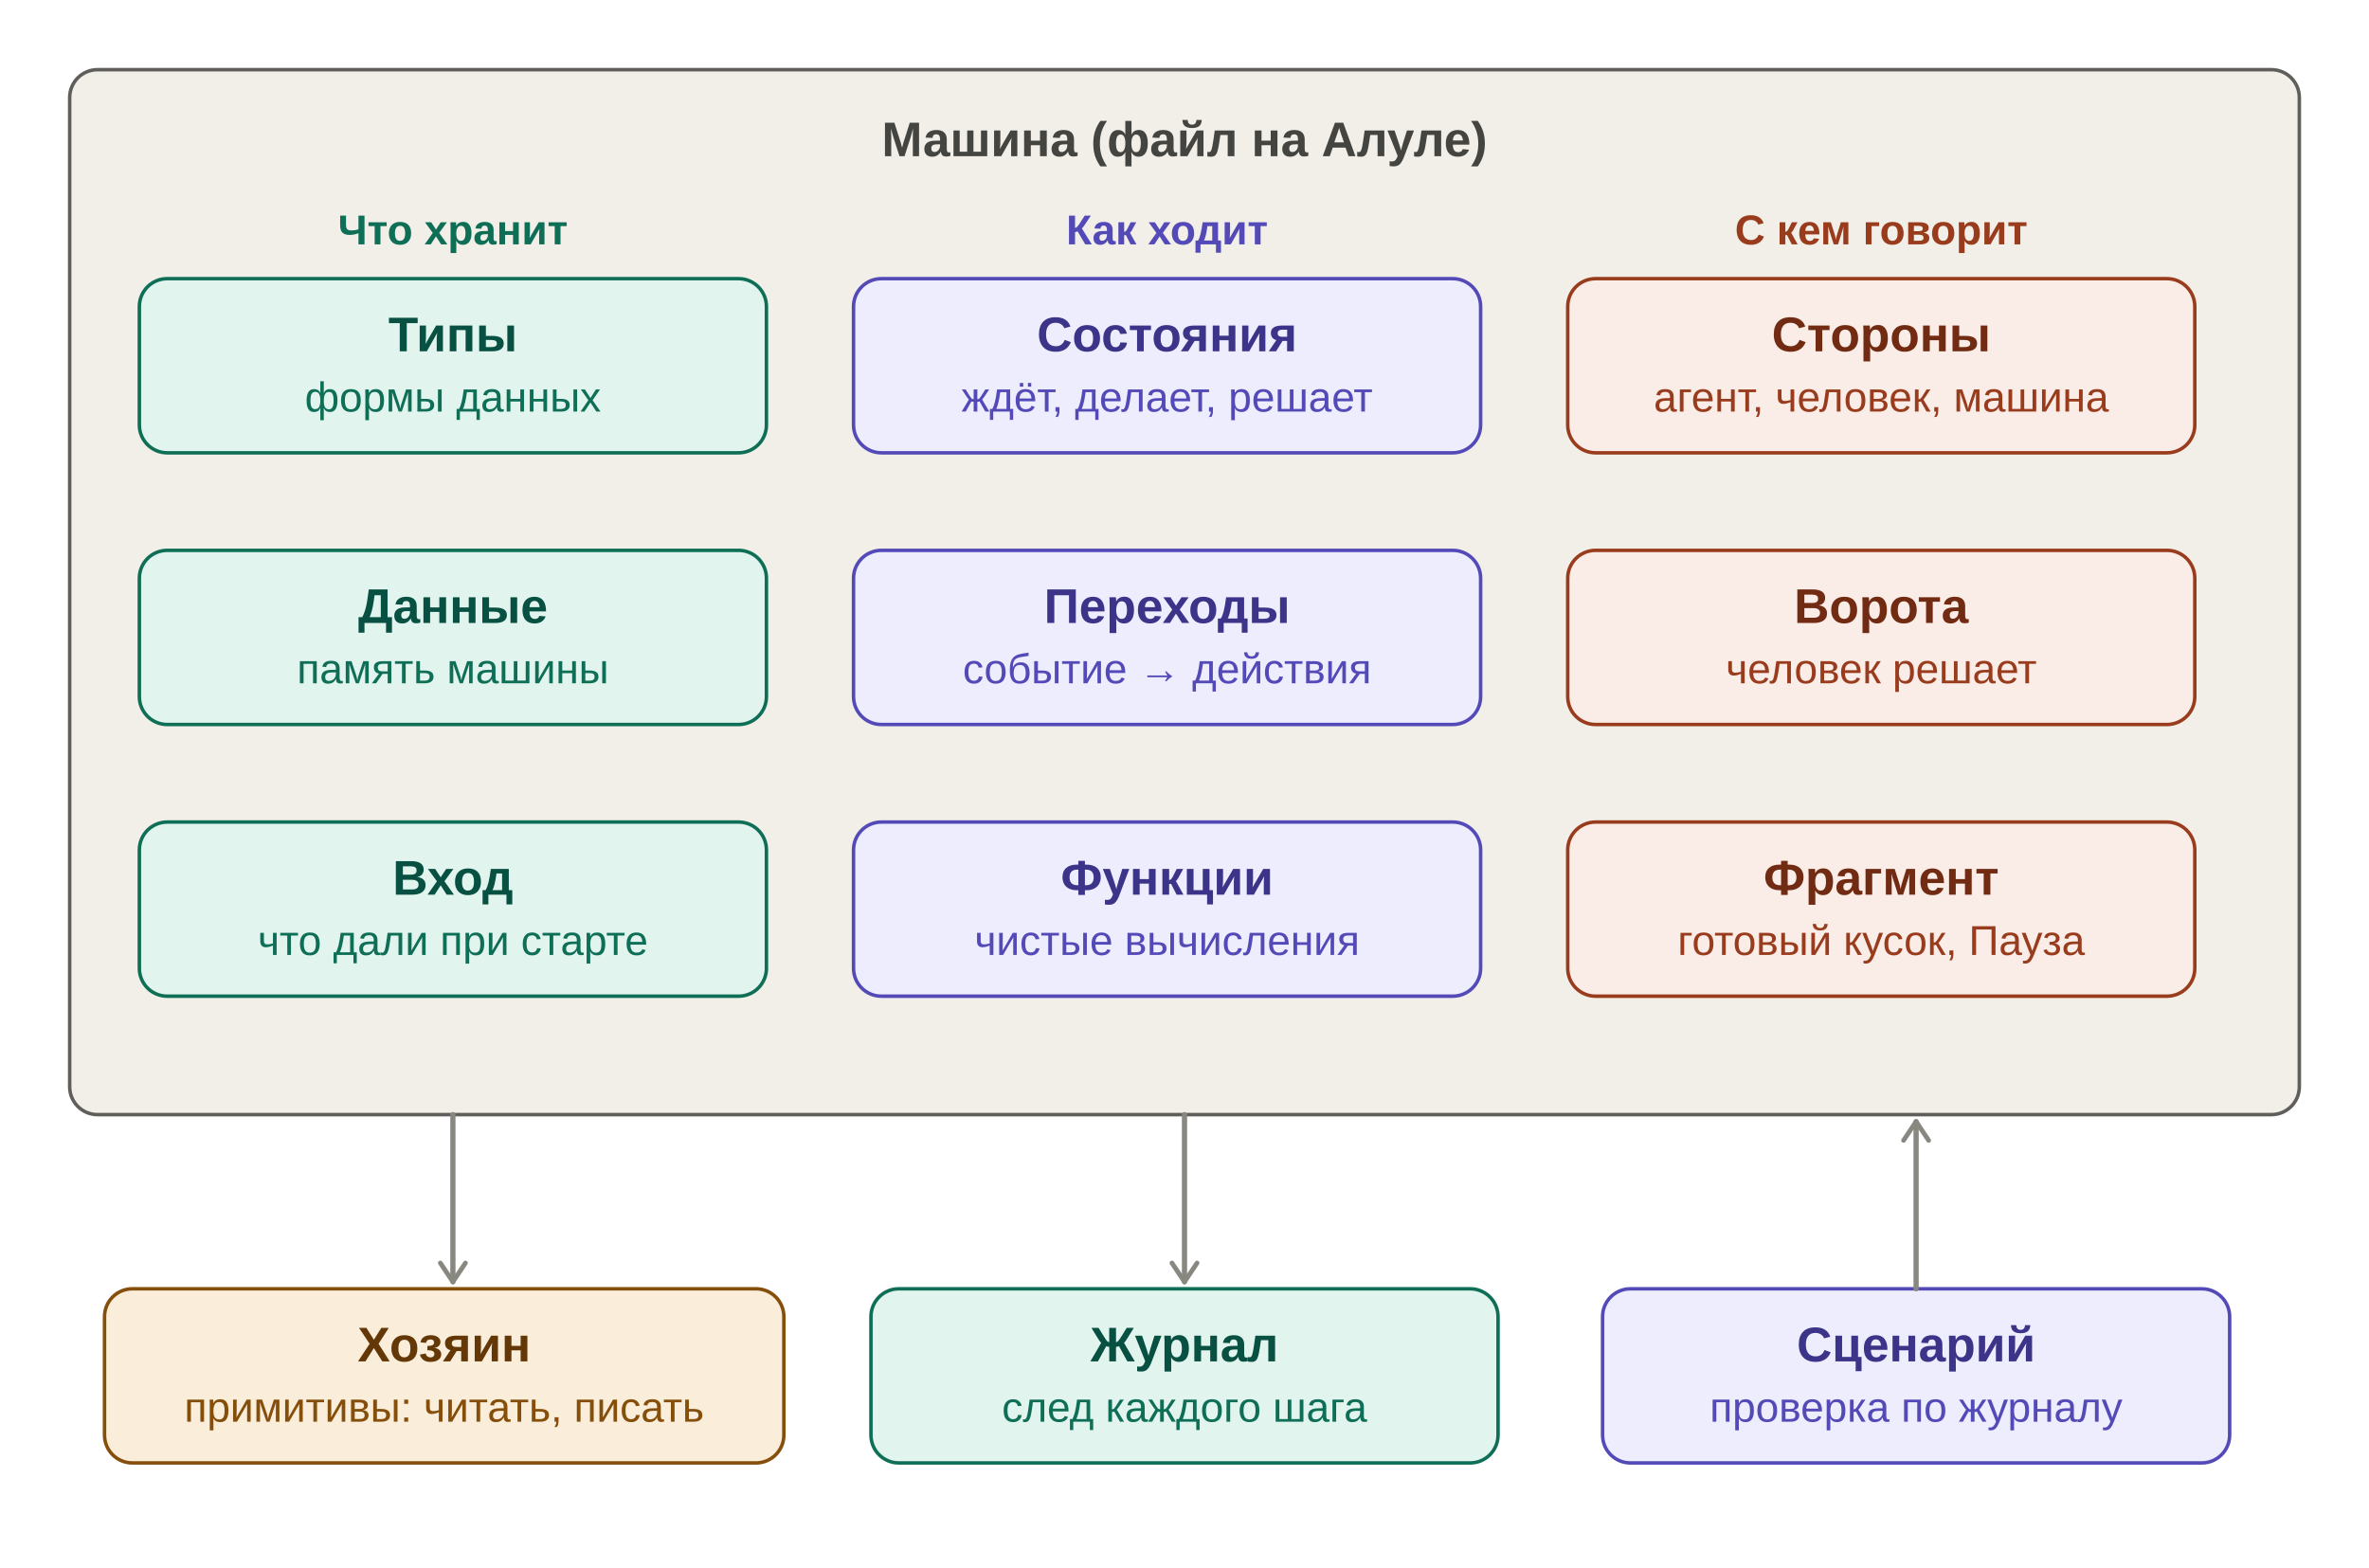
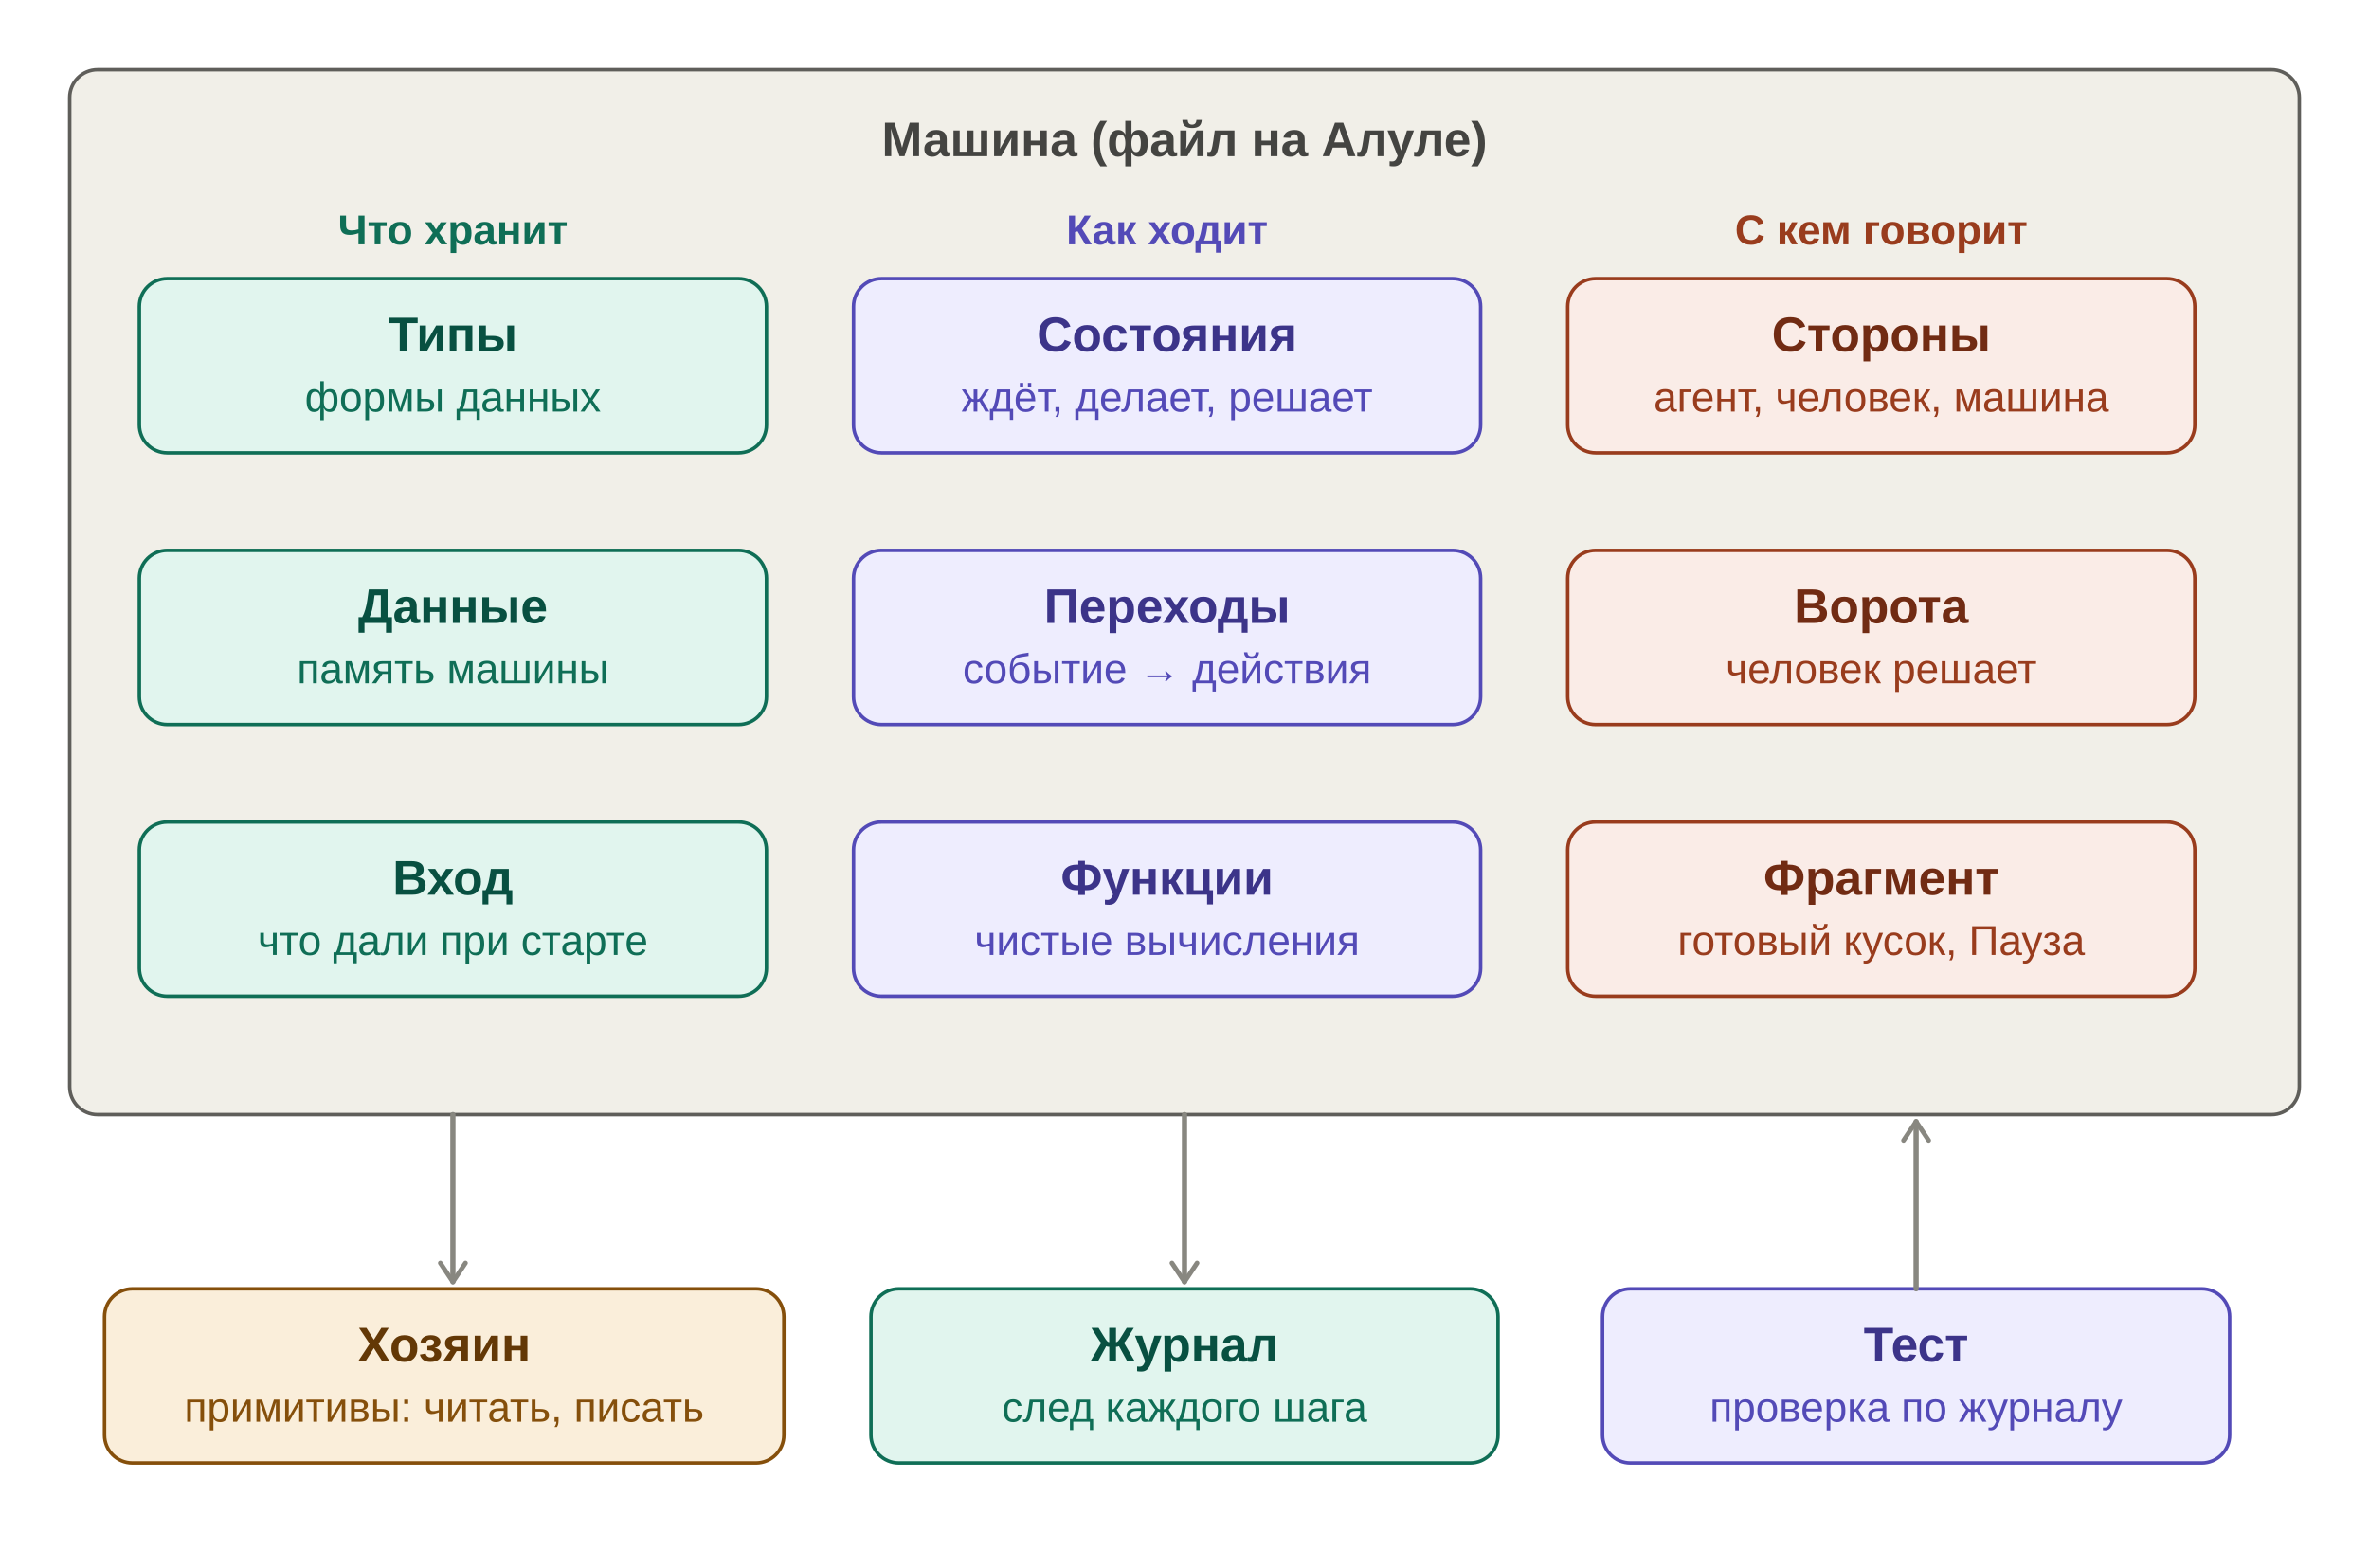
<svg xmlns="http://www.w3.org/2000/svg" viewBox="0 0 680 450" width="680" height="450" role="img">
  <defs>
    <marker id="a" viewBox="0 0 10 10" refX="8" refY="5" markerWidth="6" markerHeight="6" orient="auto-start-reverse">
      <path d="M2 1L8 5L2 9" fill="none" stroke="#888780" stroke-width="1.5" stroke-linecap="round" stroke-linejoin="round" />
    </marker>
  </defs>
  <rect x="20" y="20" width="640" height="300" rx="8" fill="#F1EFE8" stroke="#5F5E5A" stroke-width="1" />
  <text x="340" y="40" text-anchor="middle" dominant-baseline="central" font-family="Segoe UI, Arial, sans-serif" font-size="14" font-weight="600" fill="#444441">Машина (файл на Алуле)</text>
  <text x="130" y="66" text-anchor="middle" dominant-baseline="central" font-family="Segoe UI, Arial, sans-serif" font-size="12" font-weight="600" fill="#0F6E56">Что хранит</text>
  <rect x="40" y="80" width="180" height="50" rx="8" fill="#E1F5EE" stroke="#0F6E56" stroke-width="1" />
  <text x="130.0" y="96" text-anchor="middle" dominant-baseline="central" font-family="Segoe UI, Arial, sans-serif" font-size="14" font-weight="600" fill="#085041">Типы</text>
  <text x="130.0" y="114" text-anchor="middle" dominant-baseline="central" font-family="Segoe UI, Arial, sans-serif" font-size="12" fill="#0F6E56">формы данных</text>
  <rect x="40" y="158" width="180" height="50" rx="8" fill="#E1F5EE" stroke="#0F6E56" stroke-width="1" />
  <text x="130.0" y="174" text-anchor="middle" dominant-baseline="central" font-family="Segoe UI, Arial, sans-serif" font-size="14" font-weight="600" fill="#085041">Данные</text>
  <text x="130.0" y="192" text-anchor="middle" dominant-baseline="central" font-family="Segoe UI, Arial, sans-serif" font-size="12" fill="#0F6E56">память машины</text>
  <rect x="40" y="236" width="180" height="50" rx="8" fill="#E1F5EE" stroke="#0F6E56" stroke-width="1" />
  <text x="130.0" y="252" text-anchor="middle" dominant-baseline="central" font-family="Segoe UI, Arial, sans-serif" font-size="14" font-weight="600" fill="#085041">Вход</text>
  <text x="130.0" y="270" text-anchor="middle" dominant-baseline="central" font-family="Segoe UI, Arial, sans-serif" font-size="12" fill="#0F6E56">что дали при старте</text>
  <text x="335" y="66" text-anchor="middle" dominant-baseline="central" font-family="Segoe UI, Arial, sans-serif" font-size="12" font-weight="600" fill="#534AB7">Как ходит</text>
  <rect x="245" y="80" width="180" height="50" rx="8" fill="#EEEDFE" stroke="#534AB7" stroke-width="1" />
  <text x="335.0" y="96" text-anchor="middle" dominant-baseline="central" font-family="Segoe UI, Arial, sans-serif" font-size="14" font-weight="600" fill="#3C3489">Состояния</text>
  <text x="335.0" y="114" text-anchor="middle" dominant-baseline="central" font-family="Segoe UI, Arial, sans-serif" font-size="12" fill="#534AB7">ждёт, делает, решает</text>
  <rect x="245" y="158" width="180" height="50" rx="8" fill="#EEEDFE" stroke="#534AB7" stroke-width="1" />
  <text x="335.0" y="174" text-anchor="middle" dominant-baseline="central" font-family="Segoe UI, Arial, sans-serif" font-size="14" font-weight="600" fill="#3C3489">Переходы</text>
  <text x="335.0" y="192" text-anchor="middle" dominant-baseline="central" font-family="Segoe UI, Arial, sans-serif" font-size="12" fill="#534AB7">событие → действия</text>
  <rect x="245" y="236" width="180" height="50" rx="8" fill="#EEEDFE" stroke="#534AB7" stroke-width="1" />
  <text x="335.0" y="252" text-anchor="middle" dominant-baseline="central" font-family="Segoe UI, Arial, sans-serif" font-size="14" font-weight="600" fill="#3C3489">Функции</text>
  <text x="335.0" y="270" text-anchor="middle" dominant-baseline="central" font-family="Segoe UI, Arial, sans-serif" font-size="12" fill="#534AB7">чистые вычисления</text>
  <text x="540" y="66" text-anchor="middle" dominant-baseline="central" font-family="Segoe UI, Arial, sans-serif" font-size="12" font-weight="600" fill="#993C1D">С кем говорит</text>
  <rect x="450" y="80" width="180" height="50" rx="8" fill="#FAECE7" stroke="#993C1D" stroke-width="1" />
  <text x="540.0" y="96" text-anchor="middle" dominant-baseline="central" font-family="Segoe UI, Arial, sans-serif" font-size="14" font-weight="600" fill="#712B13">Стороны</text>
  <text x="540.0" y="114" text-anchor="middle" dominant-baseline="central" font-family="Segoe UI, Arial, sans-serif" font-size="12" fill="#993C1D">агент, человек, машина</text>
  <rect x="450" y="158" width="180" height="50" rx="8" fill="#FAECE7" stroke="#993C1D" stroke-width="1" />
  <text x="540.0" y="174" text-anchor="middle" dominant-baseline="central" font-family="Segoe UI, Arial, sans-serif" font-size="14" font-weight="600" fill="#712B13">Ворота</text>
  <text x="540.0" y="192" text-anchor="middle" dominant-baseline="central" font-family="Segoe UI, Arial, sans-serif" font-size="12" fill="#993C1D">человек решает</text>
  <rect x="450" y="236" width="180" height="50" rx="8" fill="#FAECE7" stroke="#993C1D" stroke-width="1" />
  <text x="540.0" y="252" text-anchor="middle" dominant-baseline="central" font-family="Segoe UI, Arial, sans-serif" font-size="14" font-weight="600" fill="#712B13">Фрагмент</text>
  <text x="540.0" y="270" text-anchor="middle" dominant-baseline="central" font-family="Segoe UI, Arial, sans-serif" font-size="12" fill="#993C1D">готовый кусок, Пауза</text>
  <rect x="30" y="370" width="195" height="50" rx="8" fill="#FAEEDA" stroke="#854F0B" stroke-width="1" />
  <text x="127.5" y="386" text-anchor="middle" dominant-baseline="central" font-family="Segoe UI, Arial, sans-serif" font-size="14" font-weight="600" fill="#633806">Хозяин</text>
  <text x="127.5" y="404" text-anchor="middle" dominant-baseline="central" font-family="Segoe UI, Arial, sans-serif" font-size="12" fill="#854F0B">примитивы: читать, писать</text>
  <rect x="250" y="370" width="180" height="50" rx="8" fill="#E1F5EE" stroke="#0F6E56" stroke-width="1" />
  <text x="340.0" y="386" text-anchor="middle" dominant-baseline="central" font-family="Segoe UI, Arial, sans-serif" font-size="14" font-weight="600" fill="#085041">Журнал</text>
  <text x="340.0" y="404" text-anchor="middle" dominant-baseline="central" font-family="Segoe UI, Arial, sans-serif" font-size="12" fill="#0F6E56">след каждого шага</text>
  <rect x="460" y="370" width="180" height="50" rx="8" fill="#EEEDFE" stroke="#534AB7" stroke-width="1" />
-   <text x="550.0" y="386" text-anchor="middle" dominant-baseline="central" font-family="Segoe UI, Arial, sans-serif" font-size="14" font-weight="600" fill="#3C3489">Сценарий</text>
+   <text x="550.0" y="386" text-anchor="middle" dominant-baseline="central" font-family="Segoe UI, Arial, sans-serif" font-size="14" font-weight="600" fill="#3C3489">Тест</text>
  <text x="550.0" y="404" text-anchor="middle" dominant-baseline="central" font-family="Segoe UI, Arial, sans-serif" font-size="12" fill="#534AB7">проверка по журналу</text>
  <path d="M130 320 L130 368" stroke="#888780" stroke-width="1.5" fill="none" stroke-linecap="round" stroke-linejoin="round" marker-end="url(#a)" />
  <path d="M340 320 L340 368" stroke="#888780" stroke-width="1.5" fill="none" stroke-linecap="round" stroke-linejoin="round" marker-end="url(#a)" />
  <path d="M550 370 L550 322" stroke="#888780" stroke-width="1.5" fill="none" stroke-linecap="round" stroke-linejoin="round" marker-end="url(#a)" />
</svg>
